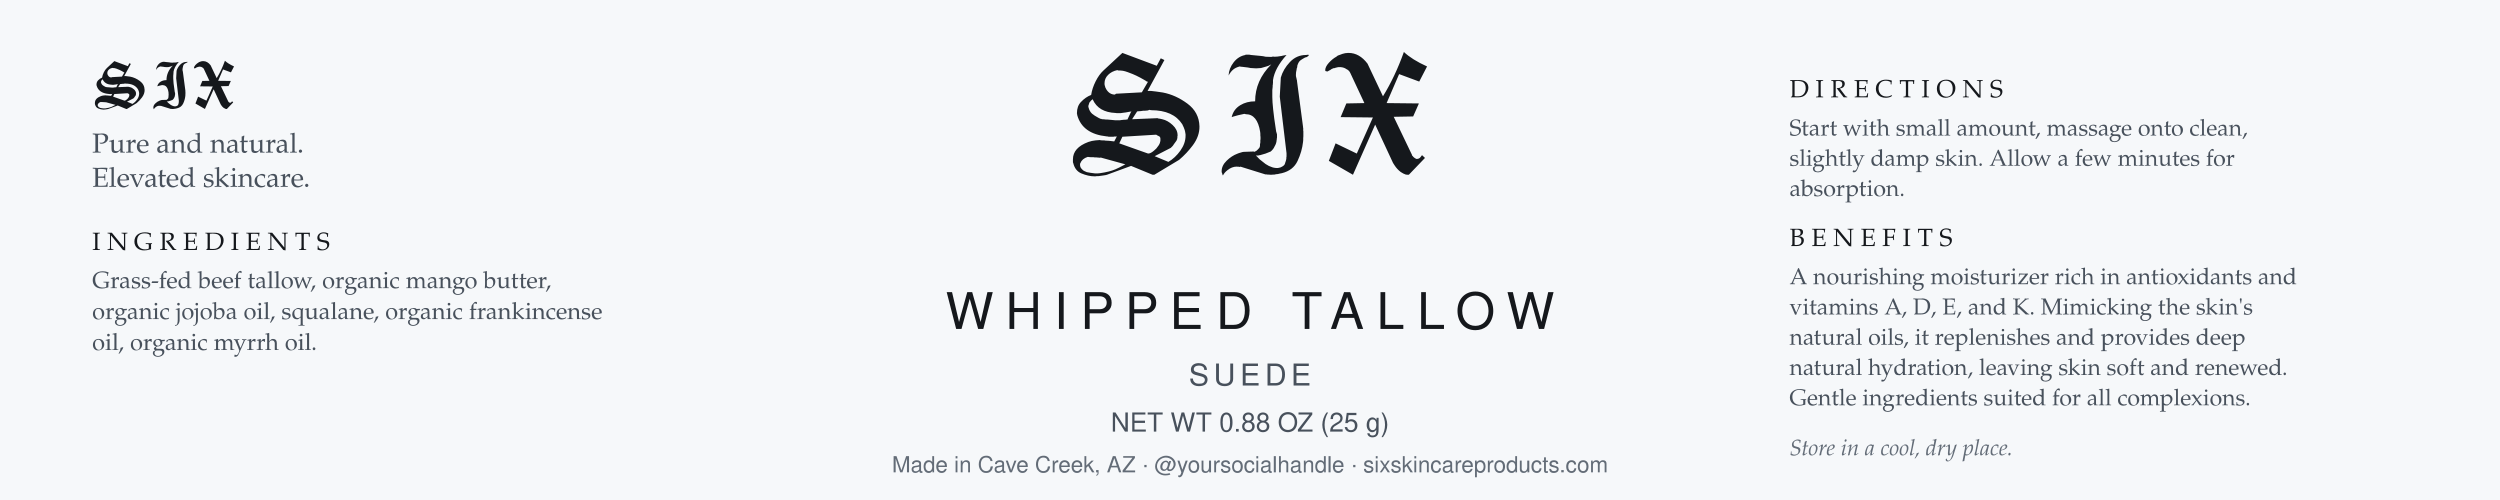
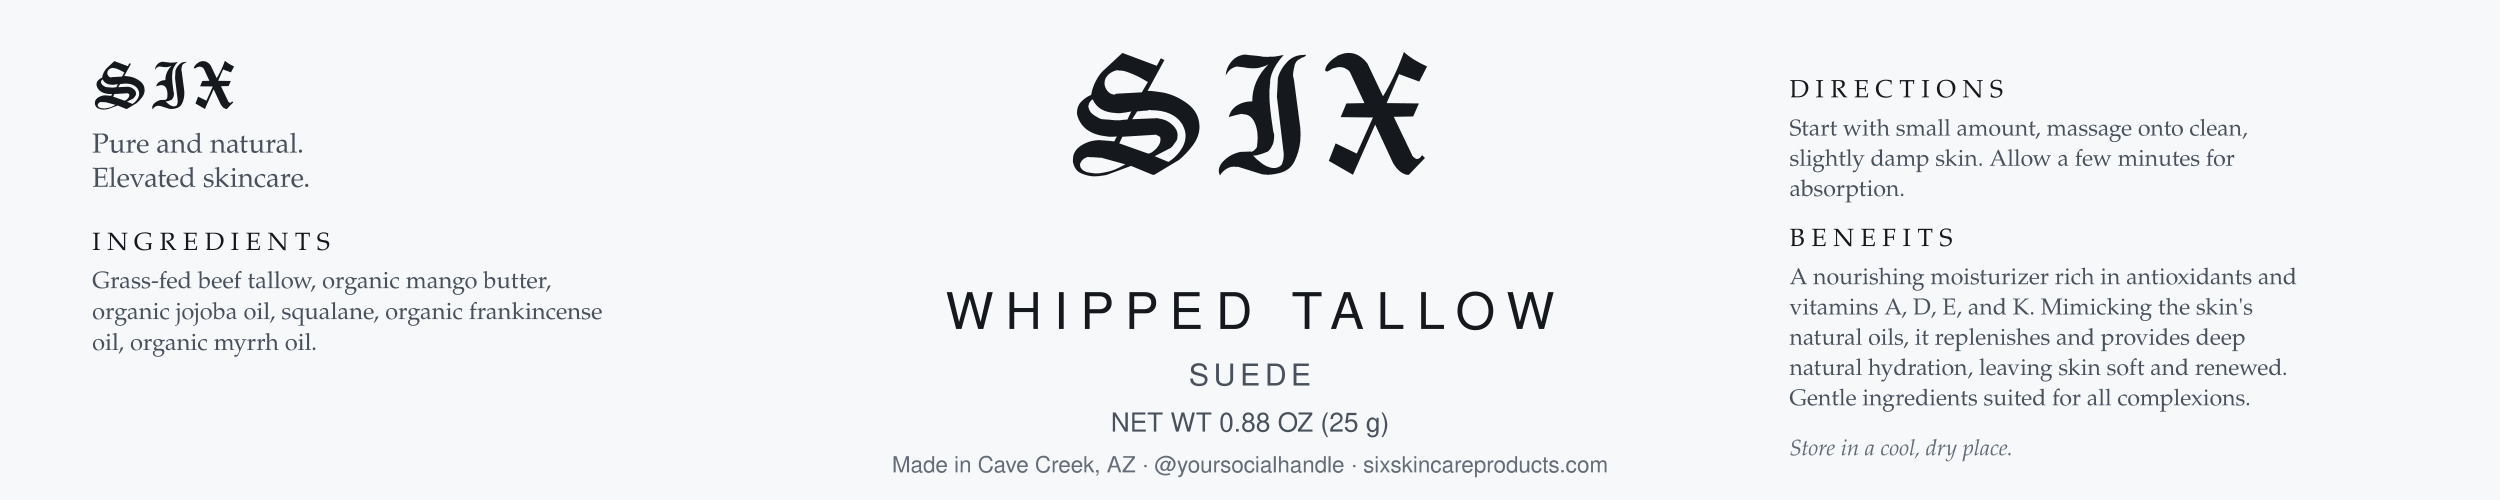
<svg xmlns="http://www.w3.org/2000/svg" width="190.0mm" height="38.0mm" viewBox="0 0 190.0 38.0">
  <rect x="0" y="0" width="190.0" height="38.0" fill="#f6f8fa" />
-   <g transform="translate(81.000 3.400) scale(0.27155)">
-     <path d="M15.84 2.29 25.46 5.89 26.58 3.8 27.6 4.28 22.89 12.93H23.86Q24.97 13.03 27.16 13.37Q30.75 14.05 34.03 16.47Q37.31 18.9 37.41 22.84Q37.46 25.56 35.56 28.13Q33.86 30.41 31.73 32.21L24.78 36.39H24.29L18.27 33.91L11.52 36.39Q11.23 36.49 10.55 36.58L9.48 36.73Q9.24 36.73 9.09 36.78H8.7Q8.41 36.78 8.36 36.83H8.02Q6.32 36.83 4.33 36Q2.63 35.27 2.1 33.18Q2.05 33.04 2 32.89V32.07Q2 28.81 6.32 27.21Q7.29 26.87 8.31 26.77L9.53 26.67Q9.67 26.77 10.31 26.77H10.74Q11.03 26.87 11.81 26.87Q12.01 26.92 12.39 26.92L13.56 27.06L14.34 25.56Q14.29 25.7 14.05 25.7H13.51Q13.46 25.75 13.37 25.75H12.25Q12.01 25.75 11.88 25.73Q11.76 25.7 11.62 25.65Q11.47 25.65 11.42 25.65Q4.67 24.93 3.21 19.73V19.63Q3.17 19.63 3.17 19.58V19.34Q3.12 19.34 3.12 19.29V19.15Q3.12 17.2 4.23 16.04Q5.55 14.63 7.1 14.05Q7.39 12.15 8.36 10.23Q9.33 8.31 10.55 7.2ZM6.13 31.39Q4.53 31.92 4.09 33.13Q3.99 33.23 3.99 33.43V33.72Q3.99 33.77 4.04 34.01Q4.04 34.06 4.06 34.13Q4.09 34.2 4.14 34.25Q4.14 34.3 4.14 34.35Q4.23 34.49 4.45 34.76Q4.67 35.03 4.87 35.17Q5.06 35.32 5.89 35.66Q6.23 35.71 6.95 35.85Q7.25 35.85 7.73 35.95Q7.97 35.95 8.12 36H9.04Q9.19 35.95 9.58 35.95Q12.25 35.56 13.85 34.88Q14.68 34.54 16.67 33.47L9.82 31.58Q9.67 31.63 9.43 31.63Q9.33 31.63 9.19 31.58Q9.04 31.58 8.99 31.58Q8.7 31.58 8.56 31.53H8.07Q8.02 31.53 7.78 31.48H7ZM23.37 18.22Q22.98 18.47 22.11 18.47H21.67Q20.94 18.61 20.41 18.61Q20.21 18.66 19.97 18.66L18.56 20.85L25.7 20.55Q25.9 20.7 26.33 20.7Q26.33 20.7 27.01 20.85Q28.52 21.19 29.9 22.47Q31.29 23.76 31.29 25.36V25.46Q31.24 25.51 31.24 25.61V25.99Q31.19 26.04 31.19 26.14V26.38Q31.19 26.43 31.14 26.48Q31.09 26.53 31.05 26.63Q31 26.72 31 26.82Q30.8 27.16 30.22 27.89Q30.17 27.99 30.05 28.16Q29.93 28.33 29.88 28.37Q29.83 28.42 29.39 28.86L24.88 31.19L28.71 32.79Q30.61 31.68 32.07 29.64Q33.52 27.6 33.52 25.46V25.07Q33.47 24.78 33.38 24.25Q33.38 24.1 33.28 23.86Q33.13 23.37 32.99 23.08Q32.94 22.93 32.79 22.67Q32.65 22.4 32.6 22.25Q30.07 18.32 23.86 18.32ZM25.36 25.17 15.84 25.75 14.97 27.6 22.79 30.37Q22.98 30.51 23.37 30.41Q23.61 30.37 23.95 30.17Q24.29 29.98 24.68 29.64Q24.78 29.54 25 29.35Q25.22 29.15 25.36 29.01Q26.14 28.08 26.33 27.5Q26.33 27.4 26.43 27.11Q26.43 27.06 26.48 26.87V26.24Q26.43 26.19 26.43 26.04V25.95Q26.38 25.95 26.36 25.87Q26.33 25.8 26.31 25.75Q26.29 25.7 25.9 25.51Q25.85 25.46 25.7 25.41Q25.56 25.36 25.53 25.34Q25.51 25.31 25.46 25.27H25.36ZM7.54 15.21Q7.44 15.36 7.15 15.55Q7.15 15.6 6.86 15.89Q6.86 15.89 6.76 16.01Q6.66 16.13 6.61 16.18Q6.37 16.91 6.37 16.94Q6.37 16.96 6.32 17.06V17.45Q6.32 17.49 6.37 17.54Q6.61 18.61 7.34 19.29Q7.88 19.78 9.24 20.51Q9.43 20.6 9.77 20.75Q9.87 20.75 9.92 20.75Q10.01 20.8 10.06 20.82Q10.11 20.85 10.31 20.85H10.65Q10.69 20.89 11.01 20.92Q11.33 20.94 11.71 20.94Q13.46 21.14 13.85 21.14H15.11Q15.31 21.14 15.79 21.04H15.89Q16.13 21.04 16.28 20.99H16.62Q16.81 20.99 16.96 20.94H17.25L18.37 18.56Q18.17 18.76 17.93 18.76H17.74Q17.69 18.81 17.54 18.81Q16.81 18.95 16.77 18.95Q16.28 19.05 15.99 19.05Q15.5 19.15 15.31 19.15H14.34Q14.09 19.15 13.95 19.1Q9.14 18.9 7.54 15.31ZM14.43 7.1Q12.83 7.44 11.84 8.44Q10.84 9.43 10.84 10.79Q10.84 11.08 10.86 11.23Q10.89 11.37 10.99 11.67Q10.99 11.71 11.08 12.01Q11.18 12.05 11.23 12.3Q12.15 13.95 13.75 13.95L14.05 13.71L21.28 13.32L22.98 10.4Q23.08 10.4 22.5 10.21Q22.5 10.16 22.4 10.09Q22.3 10.01 22.23 10.01Q22.16 10.01 22.01 9.87Q21.48 9.58 20.89 9.24L19.73 8.65Q18.85 8.22 17.35 7.68Q16.57 7.39 15.99 7.29Q15.41 7.2 14.63 7.2Z M50.27 2.78H51.34Q51.63 2.87 52.89 2.97L54.45 3.12Q54.74 3.12 55.23 3.21Q55.71 3.31 55.95 3.36Q56.49 3.41 57.51 3.41L57.99 3.31Q58.29 3.41 59.26 3.31Q59.69 3.21 60.52 3.12H60.57L60.62 3.07Q60.81 3.07 61.2 2.97Q61.39 2.97 61.78 2.87Q58.48 6.52 57.99 9.92V10.69Q57.95 10.84 57.95 10.99V11.18Q57.9 11.23 57.9 11.37V11.76Q57.8 12.44 57.8 12.69V14.63Q57.8 15.89 58.04 18.13Q58.24 20.17 58.87 24.25L59.11 25.07V25.99Q59.06 26.04 59.06 26.24V26.43Q59.01 26.58 59.01 26.67Q58.97 27.6 58.43 28.47Q58.14 29.2 57.36 29.88Q56.73 30.17 55.91 30.46Q55.66 30.51 55.15 30.68Q54.64 30.85 54.4 30.9Q54.35 30.9 54.25 30.9Q54.16 30.95 54.06 30.97Q53.96 31 53.77 31H53.19L53.43 31.24Q53.57 31.29 53.72 31.53L54.3 32.11Q55.57 33.13 55.91 33.38Q56.83 34.01 57.8 34.3Q58.29 34.45 58.38 34.45Q58.48 34.45 58.58 34.45Q58.67 34.49 58.72 34.49H59.4Q59.45 34.49 59.84 34.4Q59.89 34.4 60.18 34.3Q60.23 34.25 60.35 34.2Q60.47 34.15 60.52 34.13Q60.57 34.11 60.67 34.03Q60.76 33.96 60.81 33.94Q60.86 33.91 60.98 33.81Q61.1 33.72 61.13 33.67Q61.15 33.62 61.22 33.52Q61.3 33.43 61.3 33.4Q61.3 33.38 61.44 32.94L61.59 32.5Q61.59 32.36 61.69 32.07Q61.69 31.97 61.73 31.82V31.53Q61.73 31.39 61.78 31.24V30.37L59.89 14.53L60.18 9.19Q60.86 6.81 62.73 4.84Q64.6 2.87 67.22 2.87L67.9 2.78L68 3.07Q67.9 3.12 67.81 3.19Q67.71 3.26 67.64 3.31Q67.56 3.36 67.47 3.43Q67.37 3.51 67.25 3.51Q67.13 3.51 67.03 3.55Q66.93 3.6 66.83 3.65Q66.11 4.04 65.64 4.4Q65.18 4.77 64.89 5.59Q64.89 5.64 64.84 5.72Q64.79 5.79 64.79 5.93V6.08Q64.79 6.18 64.75 6.35Q64.7 6.52 64.6 6.76V6.95Q64.55 7.2 64.45 7.68Q64.41 7.93 64.41 8.31V8.75Q64.41 8.9 64.5 9.19Q64.5 9.24 64.55 9.29V9.38Q64.55 9.43 64.58 9.5Q64.6 9.58 64.65 9.82Q64.65 9.87 64.7 9.97V10.11L66.4 22.98Q66.4 23.27 66.45 23.32V24.05Q66.45 24.1 66.49 24.2V25.61Q66.45 25.8 66.45 26.14V26.67Q66.4 26.87 66.4 27.21Q66.11 29.88 64.87 32.53Q63.63 35.17 60.47 35.95Q60.33 35.95 59.94 36.05L59.35 36.19Q59.16 36.19 58.84 36.24Q58.53 36.29 58.38 36.34H57.99Q57.7 36.34 57.65 36.39H57.12Q57.07 36.34 56.93 36.34H56.49Q56.34 36.29 56.15 36.29H55.86L48.86 34.11L48.77 34.2H48.62Q48.57 34.2 48.47 34.15H48.09Q48.04 34.15 47.94 34.11H47.84Q46.48 34.11 45.22 35.13Q44.35 35.81 43.96 36.63V36.53Q43.91 36.49 43.86 36.39Q43.81 36.29 43.81 36.19V36.15Q43.76 35.95 43.69 35.83Q43.62 35.71 43.62 35.42Q43.62 33.81 45.03 32.45Q46.43 31.09 47.99 30.51Q48.13 30.41 48.47 30.32Q48.57 30.32 48.89 30.2Q49.2 30.07 49.45 30.03Q49.69 29.98 49.83 29.98L52.65 29.88Q52.65 29.98 52.75 29.98Q52.8 29.98 52.85 29.93Q52.89 29.88 53.19 29.78Q53.23 29.73 53.33 29.69Q53.43 29.64 53.5 29.56Q53.57 29.49 53.84 29.22Q54.11 28.96 54.18 28.84Q54.25 28.71 54.35 28.37V27.89Q54.35 27.74 54.45 27.35V26.67Q54.45 26.58 54.5 26.48V25.85Q54.45 25.7 54.45 25.36V24.88Q54.4 24.73 54.4 24.39Q53.62 19.44 50.37 19.44L49.98 19.34Q49.4 19.49 48.23 19.73Q47.94 19.83 47.36 19.97Q47.21 20.02 46.92 20.09Q46.63 20.17 46.43 20.26Q46.92 18.08 48.86 16.91Q50.61 15.84 52.99 15.84Q52.99 10.01 57.51 5.5Q57.41 5.55 57.17 5.67Q56.93 5.79 56.73 5.89Q56.54 5.98 56.1 6.1Q55.66 6.23 54.64 6.52Q53.77 6.61 53.28 6.61Q52.8 6.61 51.73 6.52Q51.49 6.47 50.95 6.37Q50.42 6.27 50.13 6.27Q49.83 6.27 49.35 6.18Q49.06 6.18 48.67 6.08Q47.55 6.37 46.85 6.95Q46.14 7.54 45.56 8.61Q45.66 6.61 46.99 4.91Q48.33 3.21 50.27 2.87Z M94.6 2Q96.83 4.14 101.11 6.08L98.92 10.31L93.29 8.22L89.79 16.33L98.83 16.43L97.22 20.07L91.78 20.17L96.88 30.8Q96.88 30.95 96.93 30.95V31Q96.93 31.09 97.03 31.09Q97.22 31.43 97.81 31.82Q97.85 31.82 97.9 31.82Q97.9 31.87 97.98 31.9Q98.05 31.92 98.19 31.97H98.39L98.44 31.92H98.63L98.68 31.87H98.73Q98.83 31.82 98.9 31.77Q98.97 31.73 99.02 31.73L99.26 31.48L99.7 30.9L100.53 31.68L96.01 36.39H95.47Q95.43 36.34 95.33 36.34H95.18Q95.13 36.29 95.04 36.29Q94.55 36.15 93.73 35.61Q92.71 34.83 92.03 33.77Q91.88 33.52 91.59 33.09L86.59 22.35L80.37 36.39L73.62 32.5L75.51 27.6L81.44 30.46L85.95 20.36L76.92 20.26L78.52 16.43L83.57 16.33L79.64 7.93Q79.3 7.15 78.52 6.81Q77.94 6.37 76.97 6.27H76.29Q76.14 6.32 76 6.32L75.41 6.47Q75.37 6.47 75.29 6.52Q75.22 6.57 75.07 6.57H74.88Q74.83 6.61 74.73 6.66Q74.64 6.71 74.59 6.71Q74.54 6.71 74.47 6.76Q74.39 6.81 74.35 6.83Q74.3 6.86 74.2 6.93Q74.1 7 74.01 7.08Q73.91 7.15 73.86 7.15Q73.81 7.15 73.74 7.2Q73.67 7.25 73.62 7.27Q73.57 7.29 73.45 7.37Q73.33 7.44 73.23 7.49L72.74 7.39L72.6 7.2Q72.6 6.18 73.62 5.06Q74.64 3.94 75.71 3.36Q75.9 3.17 76.12 3.04Q76.34 2.92 76.97 2.73Q77.11 2.68 77.36 2.58Q77.45 2.58 77.53 2.53Q77.6 2.49 77.7 2.49Q77.79 2.49 78.09 2.39Q78.23 2.39 78.38 2.34H78.62Q78.77 2.34 78.91 2.29H79.15Q82.17 2.29 84.45 5.3L88.77 14.43Q92.17 8.9 94.6 2.1Z" fill="#15181c" />
+   <g transform="translate(81.000 3.400) scale(0.27158)">
+     <path d="M15.84 2.29 25.46 5.89 26.58 3.8 27.6 4.28 22.89 12.93H23.86Q24.97 13.03 27.16 13.37Q30.75 14.05 34.03 16.47Q37.31 18.9 37.41 22.84Q37.46 25.56 35.56 28.13Q33.86 30.41 31.73 32.21L24.78 36.39H24.29L18.27 33.91L11.52 36.39Q11.23 36.49 10.55 36.58L9.48 36.73Q9.24 36.73 9.09 36.78H8.7Q8.41 36.78 8.36 36.83H8.02Q6.32 36.83 4.33 36Q2.63 35.27 2.1 33.18Q2.05 33.04 2 32.89V32.07Q2 28.81 6.32 27.21Q7.29 26.87 8.31 26.77L9.53 26.67Q9.67 26.77 10.31 26.77H10.74Q11.03 26.87 11.81 26.87Q12.01 26.92 12.39 26.92L13.56 27.06L14.34 25.56Q14.29 25.7 14.05 25.7H13.51Q13.46 25.75 13.37 25.75H12.25Q12.01 25.75 11.88 25.73Q11.76 25.7 11.62 25.65Q11.47 25.65 11.42 25.65Q4.67 24.93 3.21 19.73V19.63Q3.17 19.63 3.17 19.58V19.34Q3.12 19.34 3.12 19.29V19.15Q3.12 17.2 4.23 16.04Q5.55 14.63 7.1 14.05Q7.39 12.15 8.36 10.23Q9.33 8.31 10.55 7.2ZM6.13 31.39Q4.53 31.92 4.09 33.13Q3.99 33.23 3.99 33.43V33.72Q3.99 33.77 4.04 34.01Q4.04 34.06 4.06 34.13Q4.09 34.2 4.14 34.25Q4.14 34.3 4.14 34.35Q4.23 34.49 4.45 34.76Q4.67 35.03 4.87 35.17Q5.06 35.32 5.89 35.66Q6.23 35.71 6.95 35.85Q7.25 35.85 7.73 35.95Q7.97 35.95 8.12 36H9.04Q9.19 35.95 9.58 35.95Q12.25 35.56 13.85 34.88Q14.68 34.54 16.67 33.47L9.82 31.58Q9.67 31.63 9.43 31.63Q9.33 31.63 9.19 31.58Q9.04 31.58 8.99 31.58Q8.7 31.58 8.56 31.53H8.07Q8.02 31.53 7.78 31.48H7ZM23.37 18.22Q22.98 18.47 22.11 18.47H21.67Q20.94 18.61 20.41 18.61Q20.21 18.66 19.97 18.66L18.56 20.85L25.7 20.55Q25.9 20.7 26.33 20.7Q26.33 20.7 27.01 20.85Q28.52 21.19 29.9 22.47Q31.29 23.76 31.29 25.36V25.46Q31.24 25.51 31.24 25.61V25.99Q31.19 26.04 31.19 26.14V26.38Q31.19 26.43 31.14 26.48Q31.09 26.53 31.05 26.63Q31 26.72 31 26.82Q30.8 27.16 30.22 27.89Q30.17 27.99 30.05 28.16Q29.93 28.33 29.88 28.37Q29.83 28.42 29.39 28.86L24.88 31.19L28.71 32.79Q30.61 31.68 32.07 29.64Q33.52 27.6 33.52 25.46V25.07Q33.47 24.78 33.38 24.25Q33.38 24.1 33.28 23.86Q33.13 23.37 32.99 23.08Q32.94 22.93 32.79 22.67Q32.65 22.4 32.6 22.25Q30.07 18.32 23.86 18.32ZM25.36 25.17 15.84 25.75 14.97 27.6 22.79 30.37Q22.98 30.51 23.37 30.41Q23.61 30.37 23.95 30.17Q24.29 29.98 24.68 29.64Q24.78 29.54 25 29.35Q25.22 29.15 25.36 29.01Q26.14 28.08 26.33 27.5Q26.33 27.4 26.43 27.11Q26.43 27.06 26.48 26.87V26.24Q26.43 26.19 26.43 26.04V25.95Q26.38 25.95 26.36 25.87Q26.33 25.8 26.31 25.75Q26.29 25.7 25.9 25.51Q25.85 25.46 25.7 25.41Q25.56 25.36 25.53 25.34Q25.51 25.31 25.46 25.27H25.36ZM7.54 15.21Q7.44 15.36 7.15 15.55Q7.15 15.6 6.86 15.89Q6.86 15.89 6.76 16.01Q6.66 16.13 6.61 16.18Q6.37 16.91 6.37 16.94Q6.37 16.96 6.32 17.06V17.45Q6.32 17.49 6.37 17.54Q6.61 18.61 7.34 19.29Q7.88 19.78 9.24 20.51Q9.43 20.6 9.77 20.75Q9.87 20.75 9.92 20.75Q10.01 20.8 10.06 20.82Q10.11 20.85 10.31 20.85H10.65Q10.69 20.89 11.01 20.92Q11.33 20.94 11.71 20.94Q13.46 21.14 13.85 21.14H15.11Q15.31 21.14 15.79 21.04H15.89Q16.13 21.04 16.28 20.99H16.62Q16.81 20.99 16.96 20.94H17.25L18.37 18.56Q18.17 18.76 17.93 18.76H17.74Q17.69 18.81 17.54 18.81Q16.81 18.95 16.77 18.95Q16.28 19.05 15.99 19.05Q15.5 19.15 15.31 19.15H14.34Q14.09 19.15 13.95 19.1Q9.14 18.9 7.54 15.31ZM14.43 7.1Q12.83 7.44 11.84 8.44Q10.84 9.43 10.84 10.79Q10.84 11.08 10.86 11.23Q10.89 11.37 10.99 11.67Q10.99 11.71 11.08 12.01Q11.18 12.05 11.23 12.3Q12.15 13.95 13.75 13.95L14.05 13.71L21.28 13.32L22.98 10.4Q23.08 10.4 22.5 10.21Q22.5 10.16 22.4 10.09Q22.3 10.01 22.23 10.01Q22.16 10.01 22.01 9.87Q21.48 9.58 20.89 9.24L19.73 8.65Q18.85 8.22 17.35 7.68Q16.57 7.39 15.99 7.29Q15.41 7.2 14.63 7.2Z M49.46 2.78H50.53Q50.82 2.87 52.09 2.97L53.64 3.12Q53.93 3.12 54.42 3.21Q54.9 3.31 55.15 3.36Q55.68 3.41 56.7 3.41L57.19 3.31Q57.48 3.41 58.45 3.31Q58.89 3.21 59.71 3.12H59.76L59.81 3.07Q60 3.07 60.39 2.97Q60.59 2.97 60.98 2.87Q57.67 6.52 57.19 9.92V10.69Q57.14 10.84 57.14 10.99V11.18Q57.09 11.23 57.09 11.37V11.76Q56.99 12.44 56.99 12.69V14.63Q56.99 15.89 57.24 18.13Q57.43 20.17 58.06 24.25L58.3 25.07V25.99Q58.26 26.04 58.26 26.24V26.43Q58.21 26.58 58.21 26.67Q58.16 27.6 57.62 28.47Q57.33 29.2 56.56 29.88Q55.92 30.17 55.1 30.46Q54.86 30.51 54.35 30.68Q53.84 30.85 53.59 30.9Q53.54 30.9 53.45 30.9Q53.35 30.95 53.25 30.97Q53.16 31 52.96 31H52.38L52.62 31.24Q52.77 31.29 52.91 31.53L53.5 32.11Q54.76 33.13 55.1 33.38Q56.02 34.01 56.99 34.3Q57.48 34.45 57.58 34.45Q57.67 34.45 57.77 34.45Q57.87 34.49 57.92 34.49H58.6Q58.64 34.49 59.03 34.4Q59.08 34.4 59.37 34.3Q59.42 34.25 59.54 34.2Q59.66 34.15 59.71 34.13Q59.76 34.11 59.86 34.03Q59.96 33.96 60 33.94Q60.05 33.91 60.17 33.81Q60.3 33.72 60.32 33.67Q60.34 33.62 60.42 33.52Q60.49 33.43 60.49 33.4Q60.49 33.38 60.64 32.94L60.78 32.5Q60.78 32.36 60.88 32.07Q60.88 31.97 60.93 31.82V31.53Q60.93 31.39 60.98 31.24V30.37L59.08 14.53L59.37 9.19Q60.05 6.81 61.92 4.84Q63.79 2.87 66.42 2.87L67.1 2.78L67.19 3.07Q67.1 3.12 67 3.19Q66.9 3.26 66.83 3.31Q66.76 3.36 66.66 3.43Q66.56 3.51 66.44 3.51Q66.32 3.51 66.22 3.55Q66.12 3.6 66.03 3.65Q65.3 4.04 64.84 4.4Q64.38 4.77 64.08 5.59Q64.08 5.64 64.04 5.72Q63.99 5.79 63.99 5.93V6.08Q63.99 6.18 63.94 6.35Q63.89 6.52 63.79 6.76V6.95Q63.74 7.2 63.65 7.68Q63.6 7.93 63.6 8.31V8.75Q63.6 8.9 63.7 9.19Q63.7 9.24 63.74 9.29V9.38Q63.74 9.43 63.77 9.5Q63.79 9.58 63.84 9.82Q63.84 9.87 63.89 9.97V10.11L65.59 22.98Q65.59 23.27 65.64 23.32V24.05Q65.64 24.1 65.69 24.2V25.61Q65.64 25.8 65.64 26.14V26.67Q65.59 26.87 65.59 27.21Q65.3 29.88 64.06 32.53Q62.82 35.17 59.66 35.95Q59.52 35.95 59.13 36.05L58.55 36.19Q58.35 36.19 58.04 36.24Q57.72 36.29 57.58 36.34H57.19Q56.9 36.34 56.85 36.39H56.31Q56.26 36.34 56.12 36.34H55.68Q55.54 36.29 55.34 36.29H55.05L48.06 34.11L47.96 34.2H47.81Q47.76 34.2 47.67 34.15H47.28Q47.23 34.15 47.13 34.11H47.04Q45.68 34.11 44.41 35.13Q43.54 35.81 43.15 36.63V36.53Q43.1 36.49 43.05 36.39Q43 36.29 43 36.19V36.15Q42.96 35.95 42.88 35.83Q42.81 35.71 42.81 35.42Q42.81 33.81 44.22 32.45Q45.63 31.09 47.18 30.51Q47.33 30.41 47.67 30.32Q47.76 30.32 48.08 30.2Q48.4 30.07 48.64 30.03Q48.88 29.98 49.03 29.98L51.84 29.88Q51.84 29.98 51.94 29.98Q51.99 29.98 52.04 29.93Q52.09 29.88 52.38 29.78Q52.43 29.73 52.52 29.69Q52.62 29.64 52.69 29.56Q52.77 29.49 53.03 29.22Q53.3 28.96 53.37 28.84Q53.45 28.71 53.54 28.37V27.89Q53.54 27.74 53.64 27.35V26.67Q53.64 26.58 53.69 26.48V25.85Q53.64 25.7 53.64 25.36V24.88Q53.59 24.73 53.59 24.39Q52.82 19.44 49.56 19.44L49.17 19.34Q48.59 19.49 47.42 19.73Q47.13 19.83 46.55 19.97Q46.4 20.02 46.11 20.09Q45.82 20.17 45.63 20.26Q46.11 18.08 48.06 16.91Q49.8 15.84 52.18 15.84Q52.18 10.01 56.7 5.5Q56.6 5.55 56.36 5.67Q56.12 5.79 55.92 5.89Q55.73 5.98 55.29 6.1Q54.86 6.23 53.84 6.52Q52.96 6.61 52.48 6.61Q51.99 6.61 50.92 6.52Q50.68 6.47 50.14 6.37Q49.61 6.27 49.32 6.27Q49.03 6.27 48.54 6.18Q48.25 6.18 47.86 6.08Q46.74 6.37 46.04 6.95Q45.34 7.54 44.75 8.61Q44.85 6.61 46.19 4.91Q47.52 3.21 49.46 2.87Z M94.6 2Q96.83 4.14 101.1 6.08L98.92 10.31L93.28 8.22L89.79 16.33L98.82 16.43L97.22 20.07L91.78 20.17L96.88 30.8Q96.88 30.95 96.93 30.95V31Q96.93 31.09 97.02 31.09Q97.22 31.43 97.8 31.82Q97.85 31.82 97.9 31.82Q97.9 31.87 97.97 31.9Q98.04 31.92 98.19 31.97H98.38L98.43 31.92H98.63L98.68 31.87H98.72Q98.82 31.82 98.89 31.77Q98.97 31.73 99.02 31.73L99.26 31.48L99.7 30.9L100.52 31.68L96 36.39H95.47Q95.42 36.34 95.32 36.34H95.18Q95.13 36.29 95.03 36.29Q94.55 36.15 93.72 35.61Q92.7 34.83 92.02 33.77Q91.88 33.52 91.58 33.09L86.58 22.35L80.36 36.39L73.61 32.5L75.51 27.6L81.43 30.46L85.95 20.36L76.92 20.26L78.52 16.43L83.57 16.33L79.64 7.93Q79.3 7.15 78.52 6.81Q77.94 6.37 76.96 6.27H76.28Q76.14 6.32 75.99 6.32L75.41 6.47Q75.36 6.47 75.29 6.52Q75.22 6.57 75.07 6.57H74.88Q74.83 6.61 74.73 6.66Q74.63 6.71 74.58 6.71Q74.54 6.71 74.46 6.76Q74.39 6.81 74.34 6.83Q74.29 6.86 74.2 6.93Q74.1 7 74 7.08Q73.9 7.15 73.86 7.15Q73.81 7.15 73.73 7.2Q73.66 7.25 73.61 7.27Q73.56 7.29 73.44 7.37Q73.32 7.44 73.22 7.49L72.74 7.39L72.59 7.2Q72.59 6.18 73.61 5.06Q74.63 3.94 75.7 3.36Q75.9 3.17 76.11 3.04Q76.33 2.92 76.96 2.73Q77.11 2.68 77.35 2.58Q77.45 2.58 77.52 2.53Q77.6 2.49 77.69 2.49Q77.79 2.49 78.08 2.39Q78.23 2.39 78.37 2.34H78.62Q78.76 2.34 78.91 2.29H79.15Q82.16 2.29 84.44 5.3L88.77 14.43Q92.17 8.9 94.6 2.1Z" fill="#15181c" />
  </g>
  <text x="95.00" y="25.00" font-family="Helvetica, Arial, sans-serif" font-size="3.85" fill="#15181c" text-anchor="middle" letter-spacing="0.950">WHIPPED TALLOW</text>
  <text x="95.00" y="29.30" font-family="Helvetica, Arial, sans-serif" font-size="2.30" fill="#48515c" text-anchor="middle" letter-spacing="0.350">SUEDE</text>
  <text x="95.00" y="32.80" font-family="Helvetica, Arial, sans-serif" font-size="2.00" fill="#48515c" text-anchor="middle">NET WT 0.88 OZ (25 g)</text>
  <text x="95.00" y="35.90" font-family="Helvetica, Arial, sans-serif" font-size="1.70" fill="#636c77" text-anchor="middle">Made in Cave Creek, AZ   ·   @yoursocialhandle   ·   sixskincareproducts.com</text>
-   <g transform="translate(7.000 4.400) scale(0.10668)">
-     <path d="M15.84 2.29 25.46 5.89 26.58 3.8 27.6 4.28 22.89 12.93H23.86Q24.97 13.03 27.16 13.37Q30.75 14.05 34.03 16.47Q37.31 18.9 37.41 22.84Q37.46 25.56 35.56 28.13Q33.86 30.41 31.73 32.21L24.78 36.39H24.29L18.27 33.91L11.52 36.39Q11.23 36.49 10.55 36.58L9.48 36.73Q9.24 36.73 9.09 36.78H8.7Q8.41 36.78 8.36 36.83H8.02Q6.32 36.83 4.33 36Q2.63 35.27 2.1 33.18Q2.05 33.04 2 32.89V32.07Q2 28.81 6.32 27.21Q7.29 26.87 8.31 26.77L9.53 26.67Q9.67 26.77 10.31 26.77H10.74Q11.03 26.87 11.81 26.87Q12.01 26.92 12.39 26.92L13.56 27.06L14.34 25.56Q14.29 25.7 14.05 25.7H13.51Q13.46 25.75 13.37 25.75H12.25Q12.01 25.75 11.88 25.73Q11.76 25.7 11.62 25.65Q11.47 25.65 11.42 25.65Q4.67 24.93 3.21 19.73V19.63Q3.17 19.63 3.17 19.58V19.34Q3.12 19.34 3.12 19.29V19.15Q3.12 17.2 4.23 16.04Q5.55 14.63 7.1 14.05Q7.39 12.15 8.36 10.23Q9.33 8.31 10.55 7.2ZM6.13 31.39Q4.53 31.92 4.09 33.13Q3.99 33.23 3.99 33.43V33.72Q3.99 33.77 4.04 34.01Q4.04 34.06 4.06 34.13Q4.09 34.2 4.14 34.25Q4.14 34.3 4.14 34.35Q4.23 34.49 4.45 34.76Q4.67 35.03 4.87 35.17Q5.06 35.32 5.89 35.66Q6.23 35.71 6.95 35.85Q7.25 35.85 7.73 35.95Q7.97 35.95 8.12 36H9.04Q9.19 35.95 9.58 35.95Q12.25 35.56 13.85 34.88Q14.68 34.54 16.67 33.47L9.82 31.58Q9.67 31.63 9.43 31.63Q9.33 31.63 9.19 31.58Q9.04 31.58 8.99 31.58Q8.7 31.58 8.56 31.53H8.07Q8.02 31.53 7.78 31.48H7ZM23.37 18.22Q22.98 18.47 22.11 18.47H21.67Q20.94 18.61 20.41 18.61Q20.21 18.66 19.97 18.66L18.56 20.85L25.7 20.55Q25.9 20.7 26.33 20.7Q26.33 20.7 27.01 20.85Q28.52 21.19 29.9 22.47Q31.29 23.76 31.29 25.36V25.46Q31.24 25.51 31.24 25.61V25.99Q31.19 26.04 31.19 26.14V26.38Q31.19 26.43 31.14 26.48Q31.09 26.53 31.05 26.63Q31 26.72 31 26.82Q30.8 27.16 30.22 27.89Q30.17 27.99 30.05 28.16Q29.93 28.33 29.88 28.37Q29.83 28.42 29.39 28.86L24.88 31.19L28.71 32.79Q30.61 31.68 32.07 29.64Q33.52 27.6 33.52 25.46V25.07Q33.47 24.78 33.38 24.25Q33.38 24.1 33.28 23.86Q33.13 23.37 32.99 23.08Q32.94 22.93 32.79 22.67Q32.65 22.4 32.6 22.25Q30.07 18.32 23.86 18.32ZM25.36 25.17 15.84 25.75 14.97 27.6 22.79 30.37Q22.98 30.51 23.37 30.41Q23.61 30.37 23.95 30.17Q24.29 29.98 24.68 29.64Q24.78 29.54 25 29.35Q25.22 29.15 25.36 29.01Q26.14 28.08 26.33 27.5Q26.33 27.4 26.43 27.11Q26.43 27.06 26.48 26.87V26.24Q26.43 26.19 26.43 26.04V25.95Q26.38 25.95 26.36 25.87Q26.33 25.8 26.31 25.75Q26.29 25.7 25.9 25.51Q25.85 25.46 25.7 25.41Q25.56 25.36 25.53 25.34Q25.51 25.31 25.46 25.27H25.36ZM7.54 15.21Q7.44 15.36 7.15 15.55Q7.15 15.6 6.86 15.89Q6.86 15.89 6.76 16.01Q6.66 16.13 6.61 16.18Q6.37 16.91 6.37 16.94Q6.37 16.96 6.32 17.06V17.45Q6.32 17.49 6.37 17.54Q6.61 18.61 7.34 19.29Q7.88 19.78 9.24 20.51Q9.43 20.6 9.77 20.75Q9.87 20.75 9.92 20.75Q10.01 20.8 10.06 20.82Q10.11 20.85 10.31 20.85H10.65Q10.69 20.89 11.01 20.92Q11.33 20.94 11.71 20.94Q13.46 21.14 13.85 21.14H15.11Q15.31 21.14 15.79 21.04H15.89Q16.13 21.04 16.28 20.99H16.62Q16.81 20.99 16.96 20.94H17.25L18.37 18.56Q18.17 18.76 17.93 18.76H17.74Q17.69 18.81 17.54 18.81Q16.81 18.95 16.77 18.95Q16.28 19.05 15.99 19.05Q15.5 19.15 15.31 19.15H14.34Q14.09 19.15 13.95 19.1Q9.14 18.9 7.54 15.31ZM14.43 7.1Q12.83 7.44 11.84 8.44Q10.84 9.43 10.84 10.79Q10.84 11.08 10.86 11.23Q10.89 11.37 10.99 11.67Q10.99 11.71 11.08 12.01Q11.18 12.05 11.23 12.3Q12.15 13.95 13.75 13.95L14.05 13.71L21.28 13.32L22.98 10.4Q23.08 10.4 22.5 10.21Q22.5 10.16 22.4 10.09Q22.3 10.01 22.23 10.01Q22.16 10.01 22.01 9.87Q21.48 9.58 20.89 9.24L19.73 8.65Q18.85 8.22 17.35 7.68Q16.57 7.39 15.99 7.29Q15.41 7.2 14.63 7.2Z M50.27 2.78H51.34Q51.63 2.87 52.89 2.97L54.45 3.12Q54.74 3.12 55.23 3.21Q55.71 3.31 55.95 3.36Q56.49 3.41 57.51 3.41L57.99 3.31Q58.29 3.41 59.26 3.31Q59.69 3.21 60.52 3.12H60.57L60.62 3.07Q60.81 3.07 61.2 2.97Q61.39 2.97 61.78 2.87Q58.48 6.52 57.99 9.92V10.69Q57.95 10.84 57.95 10.99V11.18Q57.9 11.23 57.9 11.37V11.76Q57.8 12.44 57.8 12.69V14.63Q57.8 15.89 58.04 18.13Q58.24 20.17 58.87 24.25L59.11 25.07V25.99Q59.06 26.04 59.06 26.24V26.43Q59.01 26.58 59.01 26.67Q58.97 27.6 58.43 28.47Q58.14 29.2 57.36 29.88Q56.73 30.17 55.91 30.46Q55.66 30.51 55.15 30.68Q54.64 30.85 54.4 30.9Q54.35 30.9 54.25 30.9Q54.16 30.95 54.06 30.97Q53.96 31 53.77 31H53.19L53.43 31.24Q53.57 31.29 53.72 31.53L54.3 32.11Q55.57 33.13 55.91 33.38Q56.83 34.01 57.8 34.3Q58.29 34.45 58.38 34.45Q58.48 34.45 58.58 34.45Q58.67 34.49 58.72 34.49H59.4Q59.45 34.49 59.84 34.4Q59.89 34.4 60.18 34.3Q60.23 34.25 60.35 34.2Q60.47 34.15 60.52 34.13Q60.57 34.11 60.67 34.03Q60.76 33.96 60.81 33.94Q60.86 33.91 60.98 33.81Q61.1 33.72 61.13 33.67Q61.15 33.62 61.22 33.52Q61.3 33.43 61.3 33.4Q61.3 33.38 61.44 32.94L61.59 32.5Q61.59 32.36 61.69 32.07Q61.69 31.97 61.73 31.82V31.53Q61.73 31.39 61.78 31.24V30.37L59.89 14.53L60.18 9.19Q60.86 6.81 62.73 4.84Q64.6 2.87 67.22 2.87L67.9 2.78L68 3.07Q67.9 3.12 67.81 3.19Q67.71 3.26 67.64 3.31Q67.56 3.36 67.47 3.43Q67.37 3.51 67.25 3.51Q67.13 3.51 67.03 3.55Q66.93 3.6 66.83 3.65Q66.11 4.04 65.64 4.4Q65.18 4.77 64.89 5.59Q64.89 5.64 64.84 5.72Q64.79 5.79 64.79 5.93V6.08Q64.79 6.18 64.75 6.35Q64.7 6.52 64.6 6.76V6.95Q64.55 7.2 64.45 7.68Q64.41 7.93 64.41 8.31V8.75Q64.41 8.9 64.5 9.19Q64.5 9.24 64.55 9.29V9.38Q64.55 9.43 64.58 9.5Q64.6 9.58 64.65 9.82Q64.65 9.87 64.7 9.97V10.11L66.4 22.98Q66.4 23.27 66.45 23.32V24.05Q66.45 24.1 66.49 24.2V25.61Q66.45 25.8 66.45 26.14V26.67Q66.4 26.87 66.4 27.21Q66.11 29.88 64.87 32.53Q63.63 35.17 60.47 35.95Q60.33 35.95 59.94 36.05L59.35 36.19Q59.16 36.19 58.84 36.24Q58.53 36.29 58.38 36.34H57.99Q57.7 36.34 57.65 36.39H57.12Q57.07 36.34 56.93 36.34H56.49Q56.34 36.29 56.15 36.29H55.86L48.86 34.11L48.77 34.2H48.62Q48.57 34.2 48.47 34.15H48.09Q48.04 34.15 47.94 34.11H47.84Q46.48 34.11 45.22 35.13Q44.35 35.81 43.96 36.63V36.53Q43.91 36.49 43.86 36.39Q43.81 36.29 43.81 36.19V36.15Q43.76 35.95 43.69 35.83Q43.62 35.71 43.62 35.42Q43.62 33.81 45.03 32.45Q46.43 31.09 47.99 30.51Q48.13 30.41 48.47 30.32Q48.57 30.32 48.89 30.2Q49.2 30.07 49.45 30.03Q49.69 29.98 49.83 29.98L52.65 29.88Q52.65 29.98 52.75 29.98Q52.8 29.98 52.85 29.93Q52.89 29.88 53.19 29.78Q53.23 29.73 53.33 29.69Q53.43 29.64 53.5 29.56Q53.57 29.49 53.84 29.22Q54.11 28.96 54.18 28.84Q54.25 28.71 54.35 28.37V27.89Q54.35 27.74 54.45 27.35V26.67Q54.45 26.58 54.5 26.48V25.85Q54.45 25.7 54.45 25.36V24.88Q54.4 24.73 54.4 24.39Q53.62 19.44 50.37 19.44L49.98 19.34Q49.4 19.49 48.23 19.73Q47.94 19.83 47.36 19.97Q47.21 20.02 46.92 20.09Q46.63 20.17 46.43 20.26Q46.92 18.08 48.86 16.91Q50.61 15.84 52.99 15.84Q52.99 10.01 57.51 5.5Q57.41 5.55 57.17 5.67Q56.93 5.79 56.73 5.89Q56.54 5.98 56.1 6.1Q55.66 6.23 54.64 6.52Q53.77 6.61 53.28 6.61Q52.8 6.61 51.73 6.52Q51.49 6.47 50.95 6.37Q50.42 6.27 50.13 6.27Q49.83 6.27 49.35 6.18Q49.06 6.18 48.67 6.08Q47.55 6.37 46.85 6.95Q46.14 7.54 45.56 8.61Q45.66 6.61 46.99 4.91Q48.33 3.21 50.27 2.87Z M94.6 2Q96.83 4.14 101.11 6.08L98.92 10.31L93.29 8.22L89.79 16.33L98.83 16.43L97.22 20.07L91.78 20.17L96.88 30.8Q96.88 30.95 96.93 30.95V31Q96.93 31.09 97.03 31.09Q97.22 31.43 97.81 31.82Q97.85 31.82 97.9 31.82Q97.9 31.87 97.98 31.9Q98.05 31.92 98.19 31.97H98.39L98.44 31.92H98.63L98.68 31.87H98.73Q98.83 31.82 98.9 31.77Q98.97 31.73 99.02 31.73L99.26 31.48L99.7 30.9L100.53 31.68L96.01 36.39H95.47Q95.43 36.34 95.33 36.34H95.18Q95.13 36.29 95.04 36.29Q94.55 36.15 93.73 35.61Q92.71 34.83 92.03 33.77Q91.88 33.52 91.59 33.09L86.59 22.35L80.37 36.39L73.62 32.5L75.51 27.6L81.44 30.46L85.95 20.36L76.92 20.26L78.52 16.43L83.57 16.33L79.64 7.93Q79.3 7.15 78.52 6.81Q77.94 6.37 76.97 6.27H76.29Q76.14 6.32 76 6.32L75.41 6.47Q75.37 6.47 75.29 6.52Q75.22 6.57 75.07 6.57H74.88Q74.83 6.61 74.73 6.66Q74.64 6.71 74.59 6.71Q74.54 6.71 74.47 6.76Q74.39 6.81 74.35 6.83Q74.3 6.86 74.2 6.93Q74.1 7 74.01 7.08Q73.91 7.15 73.86 7.15Q73.81 7.15 73.74 7.2Q73.67 7.25 73.62 7.27Q73.57 7.29 73.45 7.37Q73.33 7.44 73.23 7.49L72.74 7.39L72.6 7.2Q72.6 6.18 73.62 5.06Q74.64 3.94 75.71 3.36Q75.9 3.17 76.12 3.04Q76.34 2.92 76.97 2.73Q77.11 2.68 77.36 2.58Q77.45 2.58 77.53 2.53Q77.6 2.49 77.7 2.49Q77.79 2.49 78.09 2.39Q78.23 2.39 78.38 2.34H78.62Q78.77 2.34 78.91 2.29H79.15Q82.17 2.29 84.45 5.3L88.77 14.43Q92.17 8.9 94.6 2.1Z" fill="#15181c" />
+   <g transform="translate(7.000 4.400) scale(0.10669)">
+     <path d="M15.84 2.29 25.46 5.89 26.58 3.8 27.6 4.28 22.89 12.93H23.86Q24.97 13.03 27.16 13.37Q30.75 14.05 34.03 16.47Q37.31 18.9 37.41 22.84Q37.46 25.56 35.56 28.13Q33.86 30.41 31.73 32.21L24.78 36.39H24.29L18.27 33.91L11.52 36.39Q11.23 36.49 10.55 36.58L9.48 36.73Q9.24 36.73 9.09 36.78H8.7Q8.41 36.78 8.36 36.83H8.02Q6.32 36.83 4.33 36Q2.63 35.27 2.1 33.18Q2.05 33.04 2 32.89V32.07Q2 28.81 6.32 27.21Q7.29 26.87 8.31 26.77L9.53 26.67Q9.67 26.77 10.31 26.77H10.74Q11.03 26.87 11.81 26.87Q12.01 26.92 12.39 26.92L13.56 27.06L14.34 25.56Q14.29 25.7 14.05 25.7H13.51Q13.46 25.75 13.37 25.75H12.25Q12.01 25.75 11.88 25.73Q11.76 25.7 11.62 25.65Q11.47 25.65 11.42 25.65Q4.67 24.93 3.21 19.73V19.63Q3.17 19.63 3.17 19.58V19.34Q3.12 19.34 3.12 19.29V19.15Q3.12 17.2 4.23 16.04Q5.55 14.63 7.1 14.05Q7.39 12.15 8.36 10.23Q9.33 8.31 10.55 7.2ZM6.13 31.39Q4.53 31.92 4.09 33.13Q3.99 33.23 3.99 33.43V33.72Q3.99 33.77 4.04 34.01Q4.04 34.06 4.06 34.13Q4.09 34.2 4.14 34.25Q4.14 34.3 4.14 34.35Q4.23 34.49 4.45 34.76Q4.67 35.03 4.87 35.17Q5.06 35.32 5.89 35.66Q6.23 35.71 6.95 35.85Q7.25 35.85 7.73 35.95Q7.97 35.95 8.12 36H9.04Q9.19 35.95 9.58 35.95Q12.25 35.56 13.85 34.88Q14.68 34.54 16.67 33.47L9.82 31.58Q9.67 31.63 9.43 31.63Q9.33 31.63 9.19 31.58Q9.04 31.58 8.99 31.58Q8.7 31.58 8.56 31.53H8.07Q8.02 31.53 7.78 31.48H7ZM23.37 18.22Q22.98 18.47 22.11 18.47H21.67Q20.94 18.61 20.41 18.61Q20.21 18.66 19.97 18.66L18.56 20.85L25.7 20.55Q25.9 20.7 26.33 20.7Q26.33 20.7 27.01 20.85Q28.52 21.19 29.9 22.47Q31.29 23.76 31.29 25.36V25.46Q31.24 25.51 31.24 25.61V25.99Q31.19 26.04 31.19 26.14V26.38Q31.19 26.43 31.14 26.48Q31.09 26.53 31.05 26.63Q31 26.72 31 26.82Q30.8 27.16 30.22 27.89Q30.17 27.99 30.05 28.16Q29.93 28.33 29.88 28.37Q29.83 28.42 29.39 28.86L24.88 31.19L28.71 32.79Q30.61 31.68 32.07 29.64Q33.52 27.6 33.52 25.46V25.07Q33.47 24.78 33.38 24.25Q33.38 24.1 33.28 23.86Q33.13 23.37 32.99 23.08Q32.94 22.93 32.79 22.67Q32.65 22.4 32.6 22.25Q30.07 18.32 23.86 18.32ZM25.36 25.17 15.84 25.75 14.97 27.6 22.79 30.37Q22.98 30.51 23.37 30.41Q23.61 30.37 23.95 30.17Q24.29 29.98 24.68 29.64Q24.78 29.54 25 29.35Q25.22 29.15 25.36 29.01Q26.14 28.08 26.33 27.5Q26.33 27.4 26.43 27.11Q26.43 27.06 26.48 26.87V26.24Q26.43 26.19 26.43 26.04V25.95Q26.38 25.95 26.36 25.87Q26.33 25.8 26.31 25.75Q26.29 25.7 25.9 25.51Q25.85 25.46 25.7 25.41Q25.56 25.36 25.53 25.34Q25.51 25.31 25.46 25.27H25.36ZM7.54 15.21Q7.44 15.36 7.15 15.55Q7.15 15.6 6.86 15.89Q6.86 15.89 6.76 16.01Q6.66 16.13 6.61 16.18Q6.37 16.91 6.37 16.94Q6.37 16.96 6.32 17.06V17.45Q6.32 17.49 6.37 17.54Q6.61 18.61 7.34 19.29Q7.88 19.78 9.24 20.51Q9.43 20.6 9.77 20.75Q9.87 20.75 9.92 20.75Q10.01 20.8 10.06 20.82Q10.11 20.85 10.31 20.85H10.65Q10.69 20.89 11.01 20.92Q11.33 20.94 11.71 20.94Q13.46 21.14 13.85 21.14H15.11Q15.31 21.14 15.79 21.04H15.89Q16.13 21.04 16.28 20.99H16.62Q16.81 20.99 16.96 20.94H17.25L18.37 18.56Q18.17 18.76 17.93 18.76H17.74Q17.69 18.81 17.54 18.81Q16.81 18.95 16.77 18.95Q16.28 19.05 15.99 19.05Q15.5 19.15 15.31 19.15H14.34Q14.09 19.15 13.95 19.1Q9.14 18.9 7.54 15.31ZM14.43 7.1Q12.83 7.44 11.84 8.44Q10.84 9.43 10.84 10.79Q10.84 11.08 10.86 11.23Q10.89 11.37 10.99 11.67Q10.99 11.71 11.08 12.01Q11.18 12.05 11.23 12.3Q12.15 13.95 13.75 13.95L14.05 13.71L21.28 13.32L22.98 10.4Q23.08 10.4 22.5 10.21Q22.5 10.16 22.4 10.09Q22.3 10.01 22.23 10.01Q22.16 10.01 22.01 9.87Q21.48 9.58 20.89 9.24L19.73 8.65Q18.85 8.22 17.35 7.68Q16.57 7.39 15.99 7.29Q15.41 7.2 14.63 7.2Z M49.46 2.78H50.53Q50.82 2.87 52.09 2.97L53.64 3.12Q53.93 3.12 54.42 3.21Q54.9 3.31 55.15 3.36Q55.68 3.41 56.7 3.41L57.19 3.31Q57.48 3.41 58.45 3.31Q58.89 3.21 59.71 3.12H59.76L59.81 3.07Q60 3.07 60.39 2.97Q60.59 2.97 60.98 2.87Q57.67 6.52 57.19 9.92V10.69Q57.14 10.84 57.14 10.99V11.18Q57.09 11.23 57.09 11.37V11.76Q56.99 12.44 56.99 12.69V14.63Q56.99 15.89 57.24 18.13Q57.43 20.17 58.06 24.25L58.3 25.07V25.99Q58.26 26.04 58.26 26.24V26.43Q58.21 26.58 58.21 26.67Q58.16 27.6 57.62 28.47Q57.33 29.2 56.56 29.88Q55.92 30.17 55.1 30.46Q54.86 30.51 54.35 30.68Q53.84 30.85 53.59 30.9Q53.54 30.9 53.45 30.9Q53.35 30.95 53.25 30.97Q53.16 31 52.96 31H52.38L52.62 31.24Q52.77 31.29 52.91 31.53L53.5 32.11Q54.76 33.13 55.1 33.38Q56.02 34.01 56.99 34.3Q57.48 34.45 57.58 34.45Q57.67 34.45 57.77 34.45Q57.87 34.49 57.92 34.49H58.6Q58.64 34.49 59.03 34.4Q59.08 34.4 59.37 34.3Q59.42 34.25 59.54 34.2Q59.66 34.15 59.71 34.13Q59.76 34.11 59.86 34.03Q59.96 33.96 60 33.94Q60.05 33.91 60.17 33.81Q60.3 33.72 60.32 33.67Q60.34 33.62 60.42 33.52Q60.49 33.43 60.49 33.4Q60.49 33.38 60.64 32.94L60.78 32.5Q60.78 32.36 60.88 32.07Q60.88 31.97 60.93 31.82V31.53Q60.93 31.39 60.98 31.24V30.37L59.08 14.53L59.37 9.19Q60.05 6.81 61.92 4.84Q63.79 2.87 66.42 2.87L67.1 2.78L67.19 3.07Q67.1 3.12 67 3.19Q66.9 3.26 66.83 3.31Q66.76 3.36 66.66 3.43Q66.56 3.51 66.44 3.51Q66.32 3.51 66.22 3.55Q66.12 3.6 66.03 3.65Q65.3 4.04 64.84 4.4Q64.38 4.77 64.08 5.59Q64.08 5.64 64.04 5.72Q63.99 5.79 63.99 5.93V6.08Q63.99 6.18 63.94 6.35Q63.89 6.52 63.79 6.76V6.95Q63.74 7.2 63.65 7.68Q63.6 7.93 63.6 8.31V8.75Q63.6 8.9 63.7 9.19Q63.7 9.24 63.74 9.29V9.38Q63.74 9.43 63.77 9.5Q63.79 9.58 63.84 9.82Q63.84 9.87 63.89 9.97V10.11L65.59 22.98Q65.59 23.27 65.64 23.32V24.05Q65.64 24.1 65.69 24.2V25.61Q65.64 25.8 65.64 26.14V26.67Q65.59 26.87 65.59 27.21Q65.3 29.88 64.06 32.53Q62.82 35.17 59.66 35.95Q59.52 35.95 59.13 36.05L58.55 36.19Q58.35 36.19 58.04 36.24Q57.72 36.29 57.58 36.34H57.19Q56.9 36.34 56.85 36.39H56.31Q56.26 36.34 56.12 36.34H55.68Q55.54 36.29 55.34 36.29H55.05L48.06 34.11L47.96 34.2H47.81Q47.76 34.2 47.67 34.15H47.28Q47.23 34.15 47.13 34.11H47.04Q45.68 34.11 44.41 35.13Q43.54 35.81 43.15 36.63V36.53Q43.1 36.49 43.05 36.39Q43 36.29 43 36.19V36.15Q42.96 35.95 42.88 35.83Q42.81 35.71 42.81 35.42Q42.81 33.81 44.22 32.45Q45.63 31.09 47.18 30.51Q47.33 30.41 47.67 30.32Q47.76 30.32 48.08 30.2Q48.4 30.07 48.64 30.03Q48.88 29.98 49.03 29.98L51.84 29.88Q51.84 29.98 51.94 29.98Q51.99 29.98 52.04 29.93Q52.09 29.88 52.38 29.78Q52.43 29.73 52.52 29.69Q52.62 29.64 52.69 29.56Q52.77 29.49 53.03 29.22Q53.3 28.96 53.37 28.84Q53.45 28.71 53.54 28.37V27.89Q53.54 27.74 53.64 27.35V26.67Q53.64 26.58 53.69 26.48V25.85Q53.64 25.7 53.64 25.36V24.88Q53.59 24.73 53.59 24.39Q52.82 19.44 49.56 19.44L49.17 19.34Q48.59 19.49 47.42 19.73Q47.13 19.83 46.55 19.97Q46.4 20.02 46.11 20.09Q45.82 20.17 45.63 20.26Q46.11 18.08 48.06 16.91Q49.8 15.84 52.18 15.84Q52.18 10.01 56.7 5.5Q56.6 5.55 56.36 5.67Q56.12 5.79 55.92 5.89Q55.73 5.98 55.29 6.1Q54.86 6.23 53.84 6.52Q52.96 6.61 52.48 6.61Q51.99 6.61 50.92 6.52Q50.68 6.47 50.14 6.37Q49.61 6.27 49.32 6.27Q49.03 6.27 48.54 6.18Q48.25 6.18 47.86 6.08Q46.74 6.37 46.04 6.95Q45.34 7.54 44.75 8.61Q44.85 6.61 46.19 4.91Q47.52 3.21 49.46 2.87Z M94.6 2Q96.83 4.14 101.1 6.08L98.92 10.31L93.28 8.22L89.79 16.33L98.82 16.43L97.22 20.07L91.78 20.17L96.88 30.8Q96.88 30.95 96.93 30.95V31Q96.93 31.09 97.02 31.09Q97.22 31.43 97.8 31.82Q97.85 31.82 97.9 31.82Q97.9 31.87 97.97 31.9Q98.04 31.92 98.19 31.97H98.38L98.43 31.92H98.63L98.68 31.87H98.72Q98.82 31.82 98.89 31.77Q98.97 31.73 99.02 31.73L99.26 31.48L99.7 30.9L100.52 31.68L96 36.39H95.47Q95.42 36.34 95.32 36.34H95.18Q95.13 36.29 95.03 36.29Q94.55 36.15 93.72 35.61Q92.7 34.83 92.02 33.77Q91.88 33.52 91.58 33.09L86.58 22.35L80.36 36.39L73.61 32.5L75.51 27.6L81.43 30.46L85.95 20.36L76.92 20.26L78.52 16.43L83.57 16.33L79.64 7.93Q79.3 7.15 78.52 6.81Q77.94 6.37 76.96 6.27H76.28Q76.14 6.32 75.99 6.32L75.41 6.47Q75.36 6.47 75.29 6.52Q75.22 6.57 75.07 6.57H74.88Q74.83 6.61 74.73 6.66Q74.63 6.71 74.58 6.71Q74.54 6.71 74.46 6.76Q74.39 6.81 74.34 6.83Q74.29 6.86 74.2 6.93Q74.1 7 74 7.08Q73.9 7.15 73.86 7.15Q73.81 7.15 73.73 7.2Q73.66 7.25 73.61 7.27Q73.56 7.29 73.44 7.37Q73.32 7.44 73.22 7.49L72.74 7.39L72.59 7.2Q72.59 6.18 73.61 5.06Q74.63 3.94 75.7 3.36Q75.9 3.17 76.11 3.04Q76.33 2.92 76.96 2.73Q77.11 2.68 77.35 2.58Q77.45 2.58 77.52 2.53Q77.6 2.49 77.69 2.49Q77.79 2.49 78.08 2.39Q78.23 2.39 78.37 2.34H78.62Q78.76 2.34 78.91 2.29H79.15Q82.16 2.29 84.44 5.3L88.77 14.43Q92.17 8.9 94.6 2.1Z" fill="#15181c" />
  </g>
  <text x="7.00" y="11.60" font-family="Palatino, Georgia, serif" font-size="2.10" fill="#48515c">Pure and natural.</text>
  <text x="7.00" y="14.20" font-family="Palatino, Georgia, serif" font-size="2.10" fill="#48515c">Elevated skincare.</text>
  <text x="7.00" y="19.00" font-family="Palatino, Georgia, serif" font-size="1.90" fill="#15181c" letter-spacing="0.500">INGREDIENTS</text>
  <text x="7.00" y="21.90" font-family="Palatino, Georgia, serif" font-size="1.80" fill="#48515c">Grass-fed beef tallow, organic mango butter,</text>
  <text x="7.00" y="24.25" font-family="Palatino, Georgia, serif" font-size="1.80" fill="#48515c">organic jojoba oil, squalane, organic frankincense</text>
  <text x="7.00" y="26.60" font-family="Palatino, Georgia, serif" font-size="1.80" fill="#48515c">oil, organic myrrh oil.</text>
  <text x="136.00" y="7.40" font-family="Palatino, Georgia, serif" font-size="1.90" fill="#15181c" letter-spacing="0.500">DIRECTIONS</text>
  <text x="136.00" y="10.30" font-family="Palatino, Georgia, serif" font-size="1.75" fill="#48515c">Start with small amount, massage onto clean,</text>
  <text x="136.00" y="12.60" font-family="Palatino, Georgia, serif" font-size="1.75" fill="#48515c">slightly damp skin. Allow a few minutes for</text>
  <text x="136.00" y="14.90" font-family="Palatino, Georgia, serif" font-size="1.75" fill="#48515c">absorption.</text>
  <text x="136.00" y="18.70" font-family="Palatino, Georgia, serif" font-size="1.90" fill="#15181c" letter-spacing="0.500">BENEFITS</text>
  <text x="136.00" y="21.60" font-family="Palatino, Georgia, serif" font-size="1.75" fill="#48515c">A nourishing moisturizer rich in antioxidants and</text>
  <text x="136.00" y="23.90" font-family="Palatino, Georgia, serif" font-size="1.75" fill="#48515c">vitamins A, D, E, and K. Mimicking the skin's</text>
  <text x="136.00" y="26.20" font-family="Palatino, Georgia, serif" font-size="1.75" fill="#48515c">natural oils, it replenishes and provides deep</text>
  <text x="136.00" y="28.50" font-family="Palatino, Georgia, serif" font-size="1.75" fill="#48515c">natural hydration, leaving skin soft and renewed.</text>
  <text x="136.00" y="30.80" font-family="Palatino, Georgia, serif" font-size="1.75" fill="#48515c">Gentle ingredients suited for all complexions.</text>
  <text x="136.00" y="34.60" font-family="Palatino, Georgia, serif" font-size="1.70" fill="#636c77" font-style="italic">Store in a cool, dry place.</text>
</svg>
